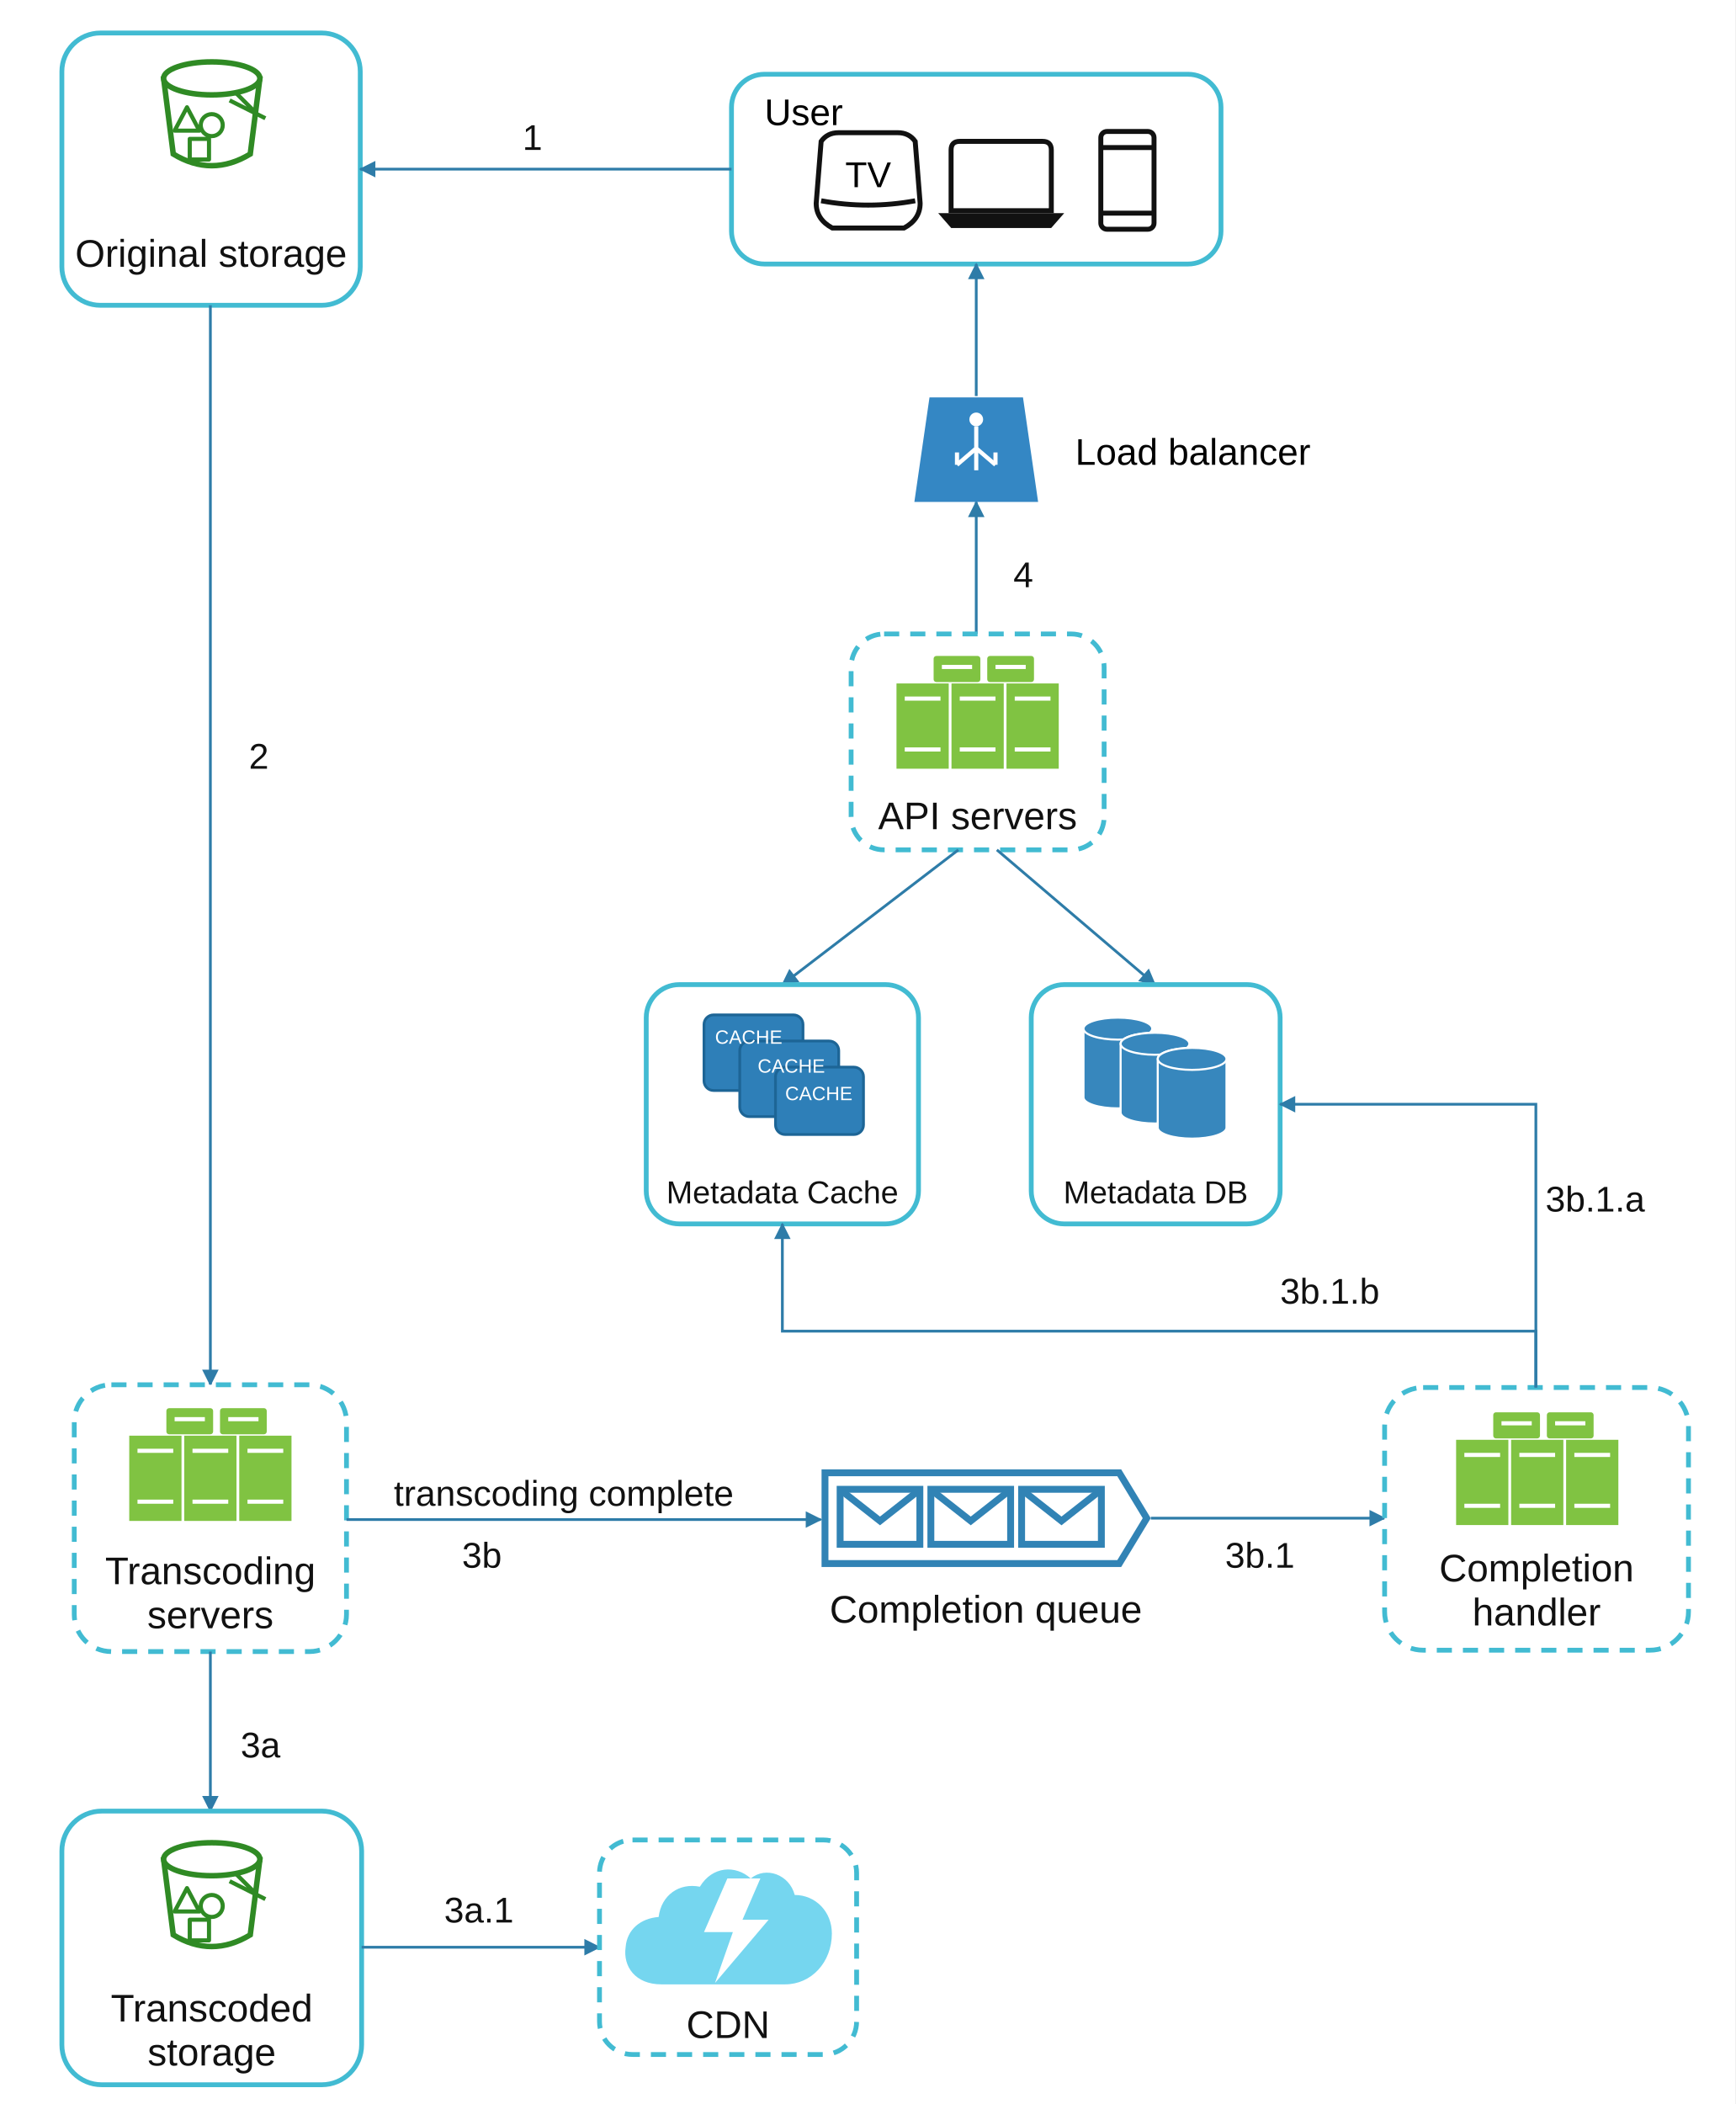
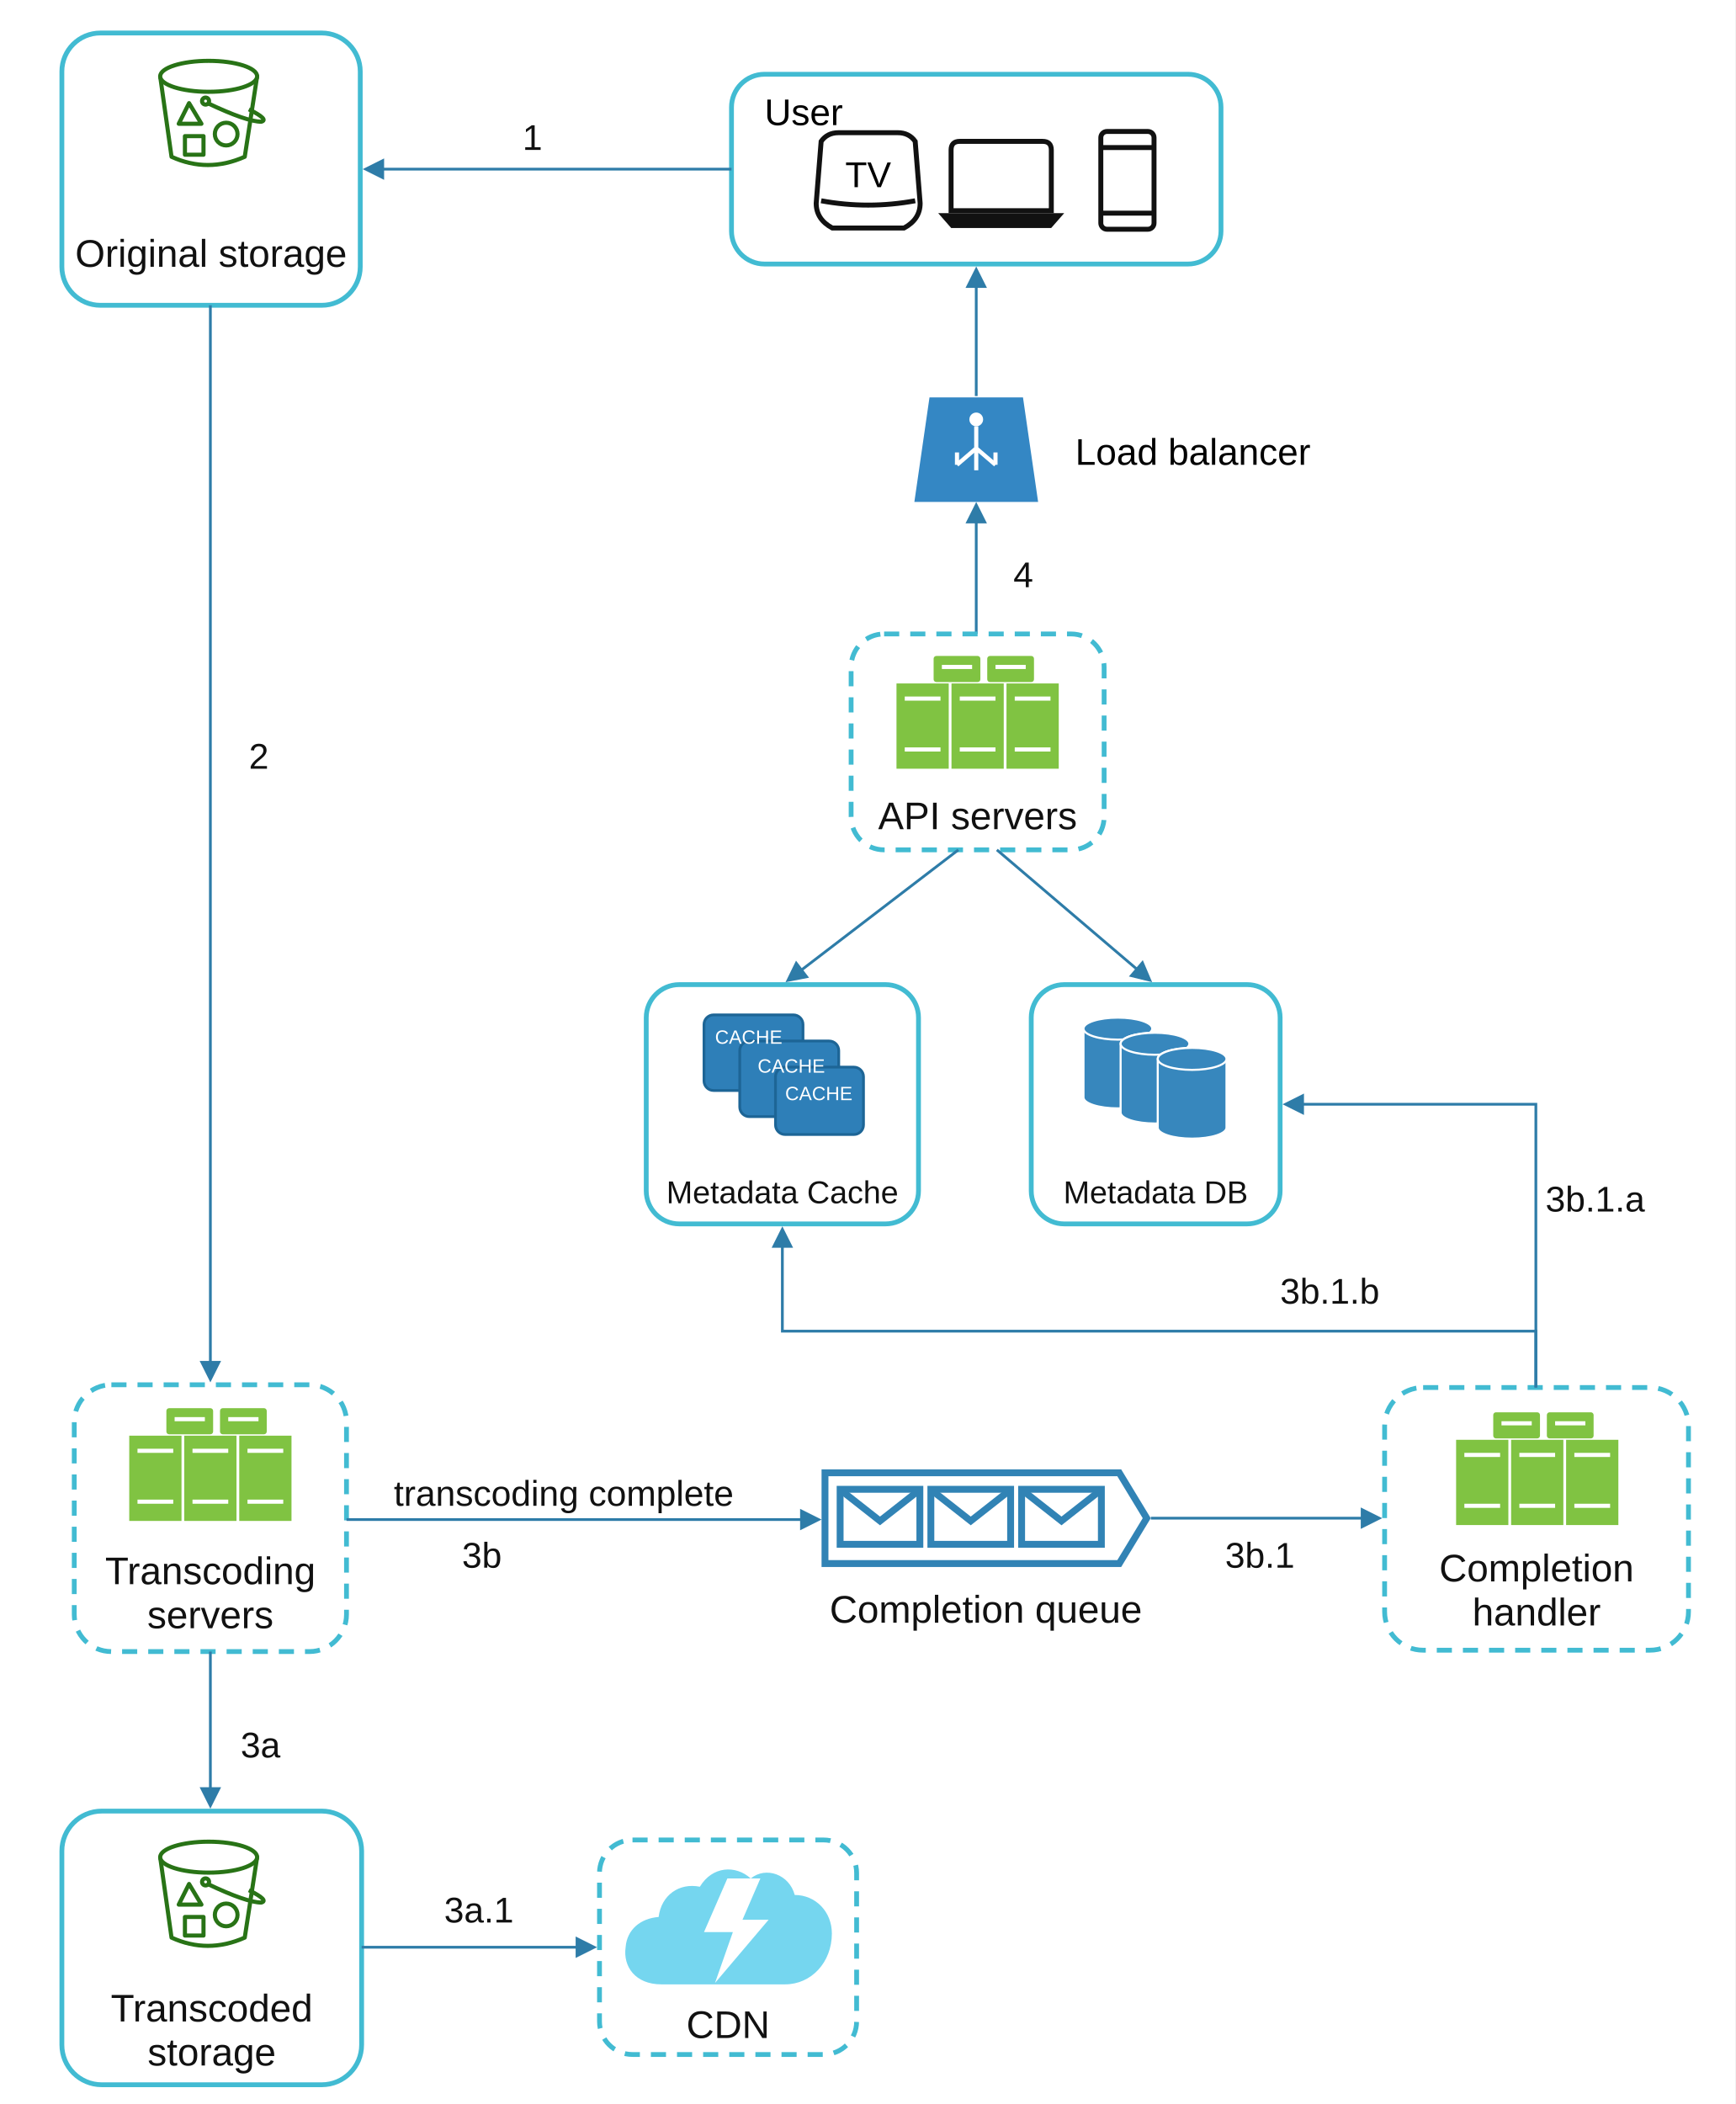
<svg xmlns="http://www.w3.org/2000/svg" width="1262" height="1530" viewBox="0 0 1262 1530" role="img" aria-labelledby="title desc">
  <defs>
-     <marker id="arrow" markerWidth="12" markerHeight="12" viewBox="0 0 12 12" refX="11" refY="6" orient="auto" markerUnits="userSpaceOnUse">
-       <path d="M0 0L12 6L0 12Z" fill="#2e7ca8" />
+     <marker id="arrow" markerWidth="15.6" markerHeight="15.6" viewBox="0 0 15.6 15.6" refX="12.1" refY="7.8" orient="auto" markerUnits="userSpaceOnUse">
+       <path d="M0 0L15.6 7.8L0 15.6Z" fill="#2e7ca8" />
    </marker>
    <symbol id="devices" viewBox="0 0 300 90">
      <g fill="#fff" stroke="#111" stroke-width="4">
        <path d="M8 12Q13 5 22 5H70Q79 5 84 12L88 62Q88 75 75 82H17Q4 75 4 62Z" />
        <path d="M8 60Q46 67 84 60" />
        <path d="M113 19Q113 12 120 12H187Q194 12 194 19V68H113Z" />
        <path d="M107 72H200L193 80H114Z" fill="#111" />
        <rect x="234" y="4" width="43" height="79" rx="5" />
        <path d="M234 17H277M234 70H277" />
      </g>
      <text x="46" y="49" font-family="Arial,Helvetica,sans-serif" font-size="29" text-anchor="middle">TV</text>
    </symbol>
    <symbol id="servers" viewBox="0 0 130 90">
      <rect x="33" y="3" width="34" height="19" rx="2" fill="#80c342" />
      <rect x="72" y="3" width="34" height="19" rx="2" fill="#80c342" />
      <g fill="#80c342">
        <rect x="6" y="23" width="38" height="62" />
        <rect x="46" y="23" width="38" height="62" />
        <rect x="86" y="23" width="38" height="62" />
      </g>
      <path d="M12 34H38M12 71H38M52 34H78M52 71H78M92 34H118M92 71H118M39 11H61M78 11H100" fill="none" stroke="#fff" stroke-width="3" />
    </symbol>
-     <symbol id="bucket" viewBox="0 0 120 95">
-       <path d="M25 19Q60 5 95 19L88 74Q60 91 32 74Z" fill="#fff" stroke="#2f8a24" stroke-width="4" />
-       <ellipse cx="60" cy="19" rx="35" ry="12" fill="#fff" stroke="#2f8a24" stroke-width="4" />
-       <path d="M42 40L33 57H51ZM60 45A8 8 0 1 0 60 61A8 8 0 1 0 60 45ZM44 63V78H58V63ZM73 35L99 48M78 30L92 44" fill="none" stroke="#2f8a24" stroke-width="3" stroke-linejoin="round" />
+     <symbol id="storage-bucket" viewBox="0 0 56 58">
+       <g fill="#fff" stroke="#287316" stroke-width="2" stroke-linejoin="round">
+         <path d="M3 9L8.5 48Q26 56 44 48L50 9Z" />
+         <ellipse cx="26.5" cy="9" rx="23.5" ry="7.5" />
+         <path d="M12 32L17 22L23 32Z" />
+         <rect x="15" y="38" width="9" height="9" />
+         <circle cx="35" cy="37" r="5.5" />
+         <path d="M26 22Q45 31 52 31Q56 30 46 25" fill="none" />
+         <circle cx="25" cy="21" r="1.7" />
+       </g>
    </symbol>
    <symbol id="queue" viewBox="0 0 240 72">
      <path d="M3 3H217L237 36L217 69H3Z" fill="#fff" stroke="#3183b5" stroke-width="5" />
      <g fill="none" stroke="#3183b5" stroke-width="5">
        <rect x="14" y="15" width="58" height="40" />
        <path d="M15 16L43 38L71 16" />
        <rect x="80" y="15" width="58" height="40" />
        <path d="M81 16L109 38L137 16" />
        <rect x="146" y="15" width="58" height="40" />
        <path d="M147 16L175 38L203 16" />
      </g>
    </symbol>
    <symbol id="cache" viewBox="0 0 130 100">
      <g fill="#2e7fb8" stroke="#1d6596" stroke-width="2">
        <rect x="8" y="8" width="72" height="55" rx="7" />
        <rect x="34" y="27" width="72" height="55" rx="7" />
        <rect x="60" y="46" width="64" height="49" rx="7" />
      </g>
      <g fill="#fff" font-family="Arial,Helvetica,sans-serif" font-size="14">
        <text x="16" y="29">CACHE</text>
        <text x="47" y="50">CACHE</text>
        <text x="67" y="70">CACHE</text>
      </g>
    </symbol>
    <symbol id="db" viewBox="0 0 120 100">
      <g fill="#3787bd" stroke="#fff" stroke-width="1.5">
        <path d="M8 18A25 8 0 0 1 58 18V68A25 8 0 0 1 8 68Z" />
        <ellipse cx="33" cy="18" rx="25" ry="8" />
        <path d="M35 29A25 8 0 0 1 85 29V79A25 8 0 0 1 35 79Z" />
        <ellipse cx="60" cy="29" rx="25" ry="8" />
        <path d="M62 40A25 8 0 0 1 112 40V90A25 8 0 0 1 62 90Z" />
        <ellipse cx="87" cy="40" rx="25" ry="8" />
      </g>
    </symbol>
    <symbol id="cdn" viewBox="0 0 160 110">
      <path d="M31 92C12 92 3 79 5 65C6 52 16 44 29 43C31 27 44 18 59 21C68 6 85 5 96 15C107 6 124 12 128 27C143 27 155 39 155 55C155 76 140 92 121 92Z" fill="#75d6ef" />
      <path d="M79 15L62 54H83L70 91L109 45H90L103 15Z" fill="#fff" />
    </symbol>
    <style>.box{fill:#fff;stroke:#42bbd2;stroke-width:3.5}.group{fill:#fff;stroke:#42bbd2;stroke-width:3.5;stroke-dasharray:11 8}.flow{fill:none;stroke:#2e7ca8;stroke-width:2;marker-end:url(#arrow)}.label{font:28px Arial,Helvetica,sans-serif;fill:#111;text-anchor:middle}.store-label{font:23px Arial,Helvetica,sans-serif;fill:#111;text-anchor:middle}.step{font:26px Arial,Helvetica,sans-serif;fill:#111}</style>
  </defs>
  <rect width="1262" height="1530" fill="#fff" />
  <rect class="box" x="45" y="24" width="217" height="198" rx="28" />
-   <use href="#bucket" x="94" y="38" width="120" height="95" />
+   <use href="#storage-bucket" x="112" y="42" width="84" height="87" />
  <text class="label" x="153.5" y="194">Original storage</text>
  <rect class="box" x="532" y="54" width="356" height="138" rx="24" />
  <text x="556" y="91" font-family="Arial,Helvetica,sans-serif" font-size="27">User</text>
  <use href="#devices" x="590" y="92" width="270" height="81" />
-   <path class="flow" d="M532 123H262" />
+   <path class="flow" d="M532 123L267.25 123" />
  <text class="step" x="380" y="109">1</text>
-   <path class="flow" d="M710 461V365" />
-   <path class="flow" d="M710 288V192" />
+   <path class="flow" d="M710 461L710 368.5" />
+   <path class="flow" d="M710 288L710 197.25" />
  <path d="M676 289H744L755 365H665Z" fill="#3487c4" />
  <circle cx="710" cy="305" r="5" fill="#fff" />
  <path d="M710 310V342M710 326L696 338M710 326L724 338M696 338V329M724 338V329" fill="none" stroke="#fff" stroke-width="3" />
  <text x="782" y="338" font-family="Arial,Helvetica,sans-serif" font-size="27">Load balancer</text>
  <text class="step" x="737" y="427">4</text>
  <rect class="group" x="619" y="461" width="184" height="157" rx="24" />
  <use href="#servers" x="646" y="474" width="130" height="90" />
  <text class="label" x="711" y="603">API servers</text>
-   <path class="flow" d="M697 618L569 716" />
-   <path class="flow" d="M725 618L840 716" />
+   <path class="flow" d="M697 618L574.065 712.122" />
+   <path class="flow" d="M725 618L835.283 711.98" />
  <rect class="box" x="470" y="716" width="198" height="174" rx="24" />
  <use href="#cache" x="504" y="730" width="130" height="100" />
  <text class="store-label" x="569" y="875">Metadata Cache</text>
  <rect class="box" x="750" y="716" width="181" height="174" rx="24" />
  <use href="#db" x="780" y="730" width="120" height="100" />
  <text class="store-label" x="840.5" y="875">Metadata DB</text>
-   <path class="flow" d="M153 222V1007" />
+   <path class="flow" d="M153 222L153 1001.75" />
  <text class="step" x="181" y="559">2</text>
  <rect class="group" x="54" y="1007" width="198" height="194" rx="27" />
  <use href="#servers" x="88" y="1021" width="130" height="90" />
  <text class="label" x="153" y="1152">Transcoding</text>
  <text class="label" x="153" y="1184">servers</text>
-   <path class="flow" d="M252 1105H597" />
+   <path class="flow" d="M252 1105L594 1105" />
  <text class="step" x="410" y="1095" text-anchor="middle">transcoding complete</text>
  <text class="step" x="336" y="1140">3b</text>
  <use href="#queue" x="597" y="1068" width="240" height="72" />
  <text class="label" x="717" y="1180">Completion queue</text>
-   <path class="flow" d="M837 1104H1007" />
+   <path class="flow" d="M837 1104L1001.75 1104" />
  <text class="step" x="891" y="1140">3b.1</text>
  <rect class="group" x="1007" y="1009" width="221" height="191" rx="28" />
  <use href="#servers" x="1053" y="1024" width="130" height="90" />
  <text class="label" x="1117.5" y="1150">Completion</text>
  <text class="label" x="1117.5" y="1182">handler</text>
-   <path class="flow" d="M1117 1009V803H931" />
+   <path class="flow" d="M1117 1009V803L936.25 803" />
  <text class="step" x="1124" y="881">3b.1.a</text>
-   <path class="flow" d="M1117 1009V968H569V890" />
+   <path class="flow" d="M1117 1009V968H569L569 895.25" />
  <text class="step" x="931" y="948">3b.1.b</text>
-   <path class="flow" d="M153 1201V1317" />
+   <path class="flow" d="M153 1201L153 1311.75" />
  <text class="step" x="175" y="1278">3a</text>
  <rect class="box" x="45" y="1317" width="218" height="199" rx="29" />
-   <use href="#bucket" x="94" y="1333" width="120" height="95" />
+   <use href="#storage-bucket" x="112" y="1337" width="84" height="87" />
  <text class="label" x="154" y="1470">Transcoded</text>
  <text class="label" x="154" y="1502">storage</text>
-   <path class="flow" d="M263 1416H436" />
+   <path class="flow" d="M263 1416L430.75 1416" />
  <text class="step" x="323" y="1398">3a.1</text>
  <rect class="group" x="436" y="1338" width="187" height="156" rx="24" />
  <use href="#cdn" x="450" y="1351" width="160" height="110" />
  <text class="label" x="529.5" y="1482">CDN</text>
</svg>
